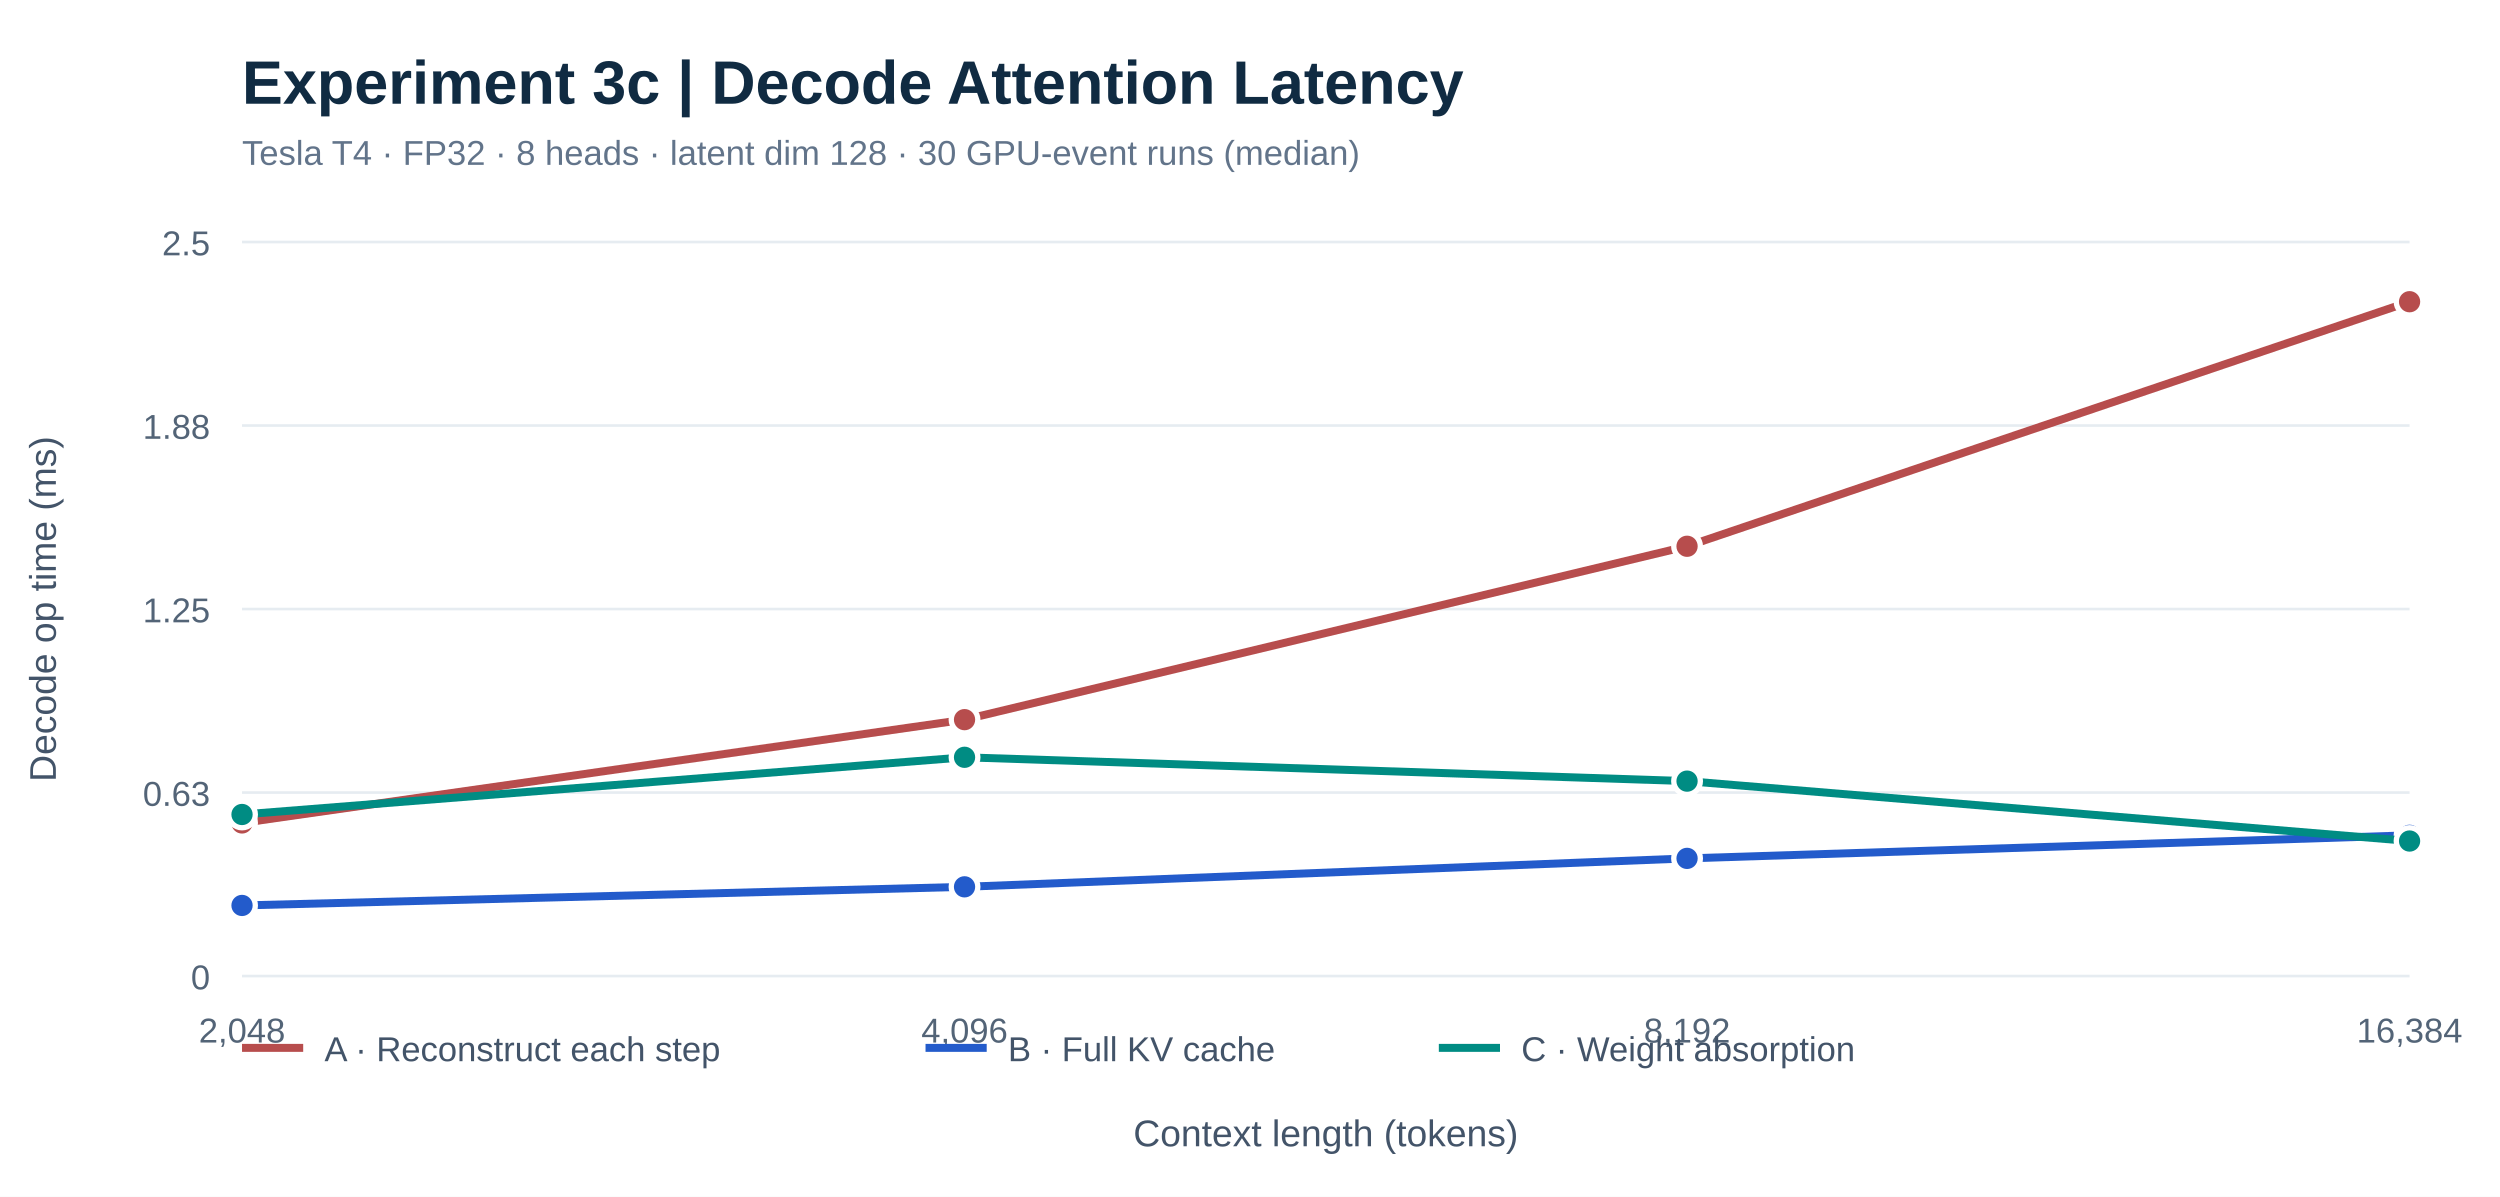
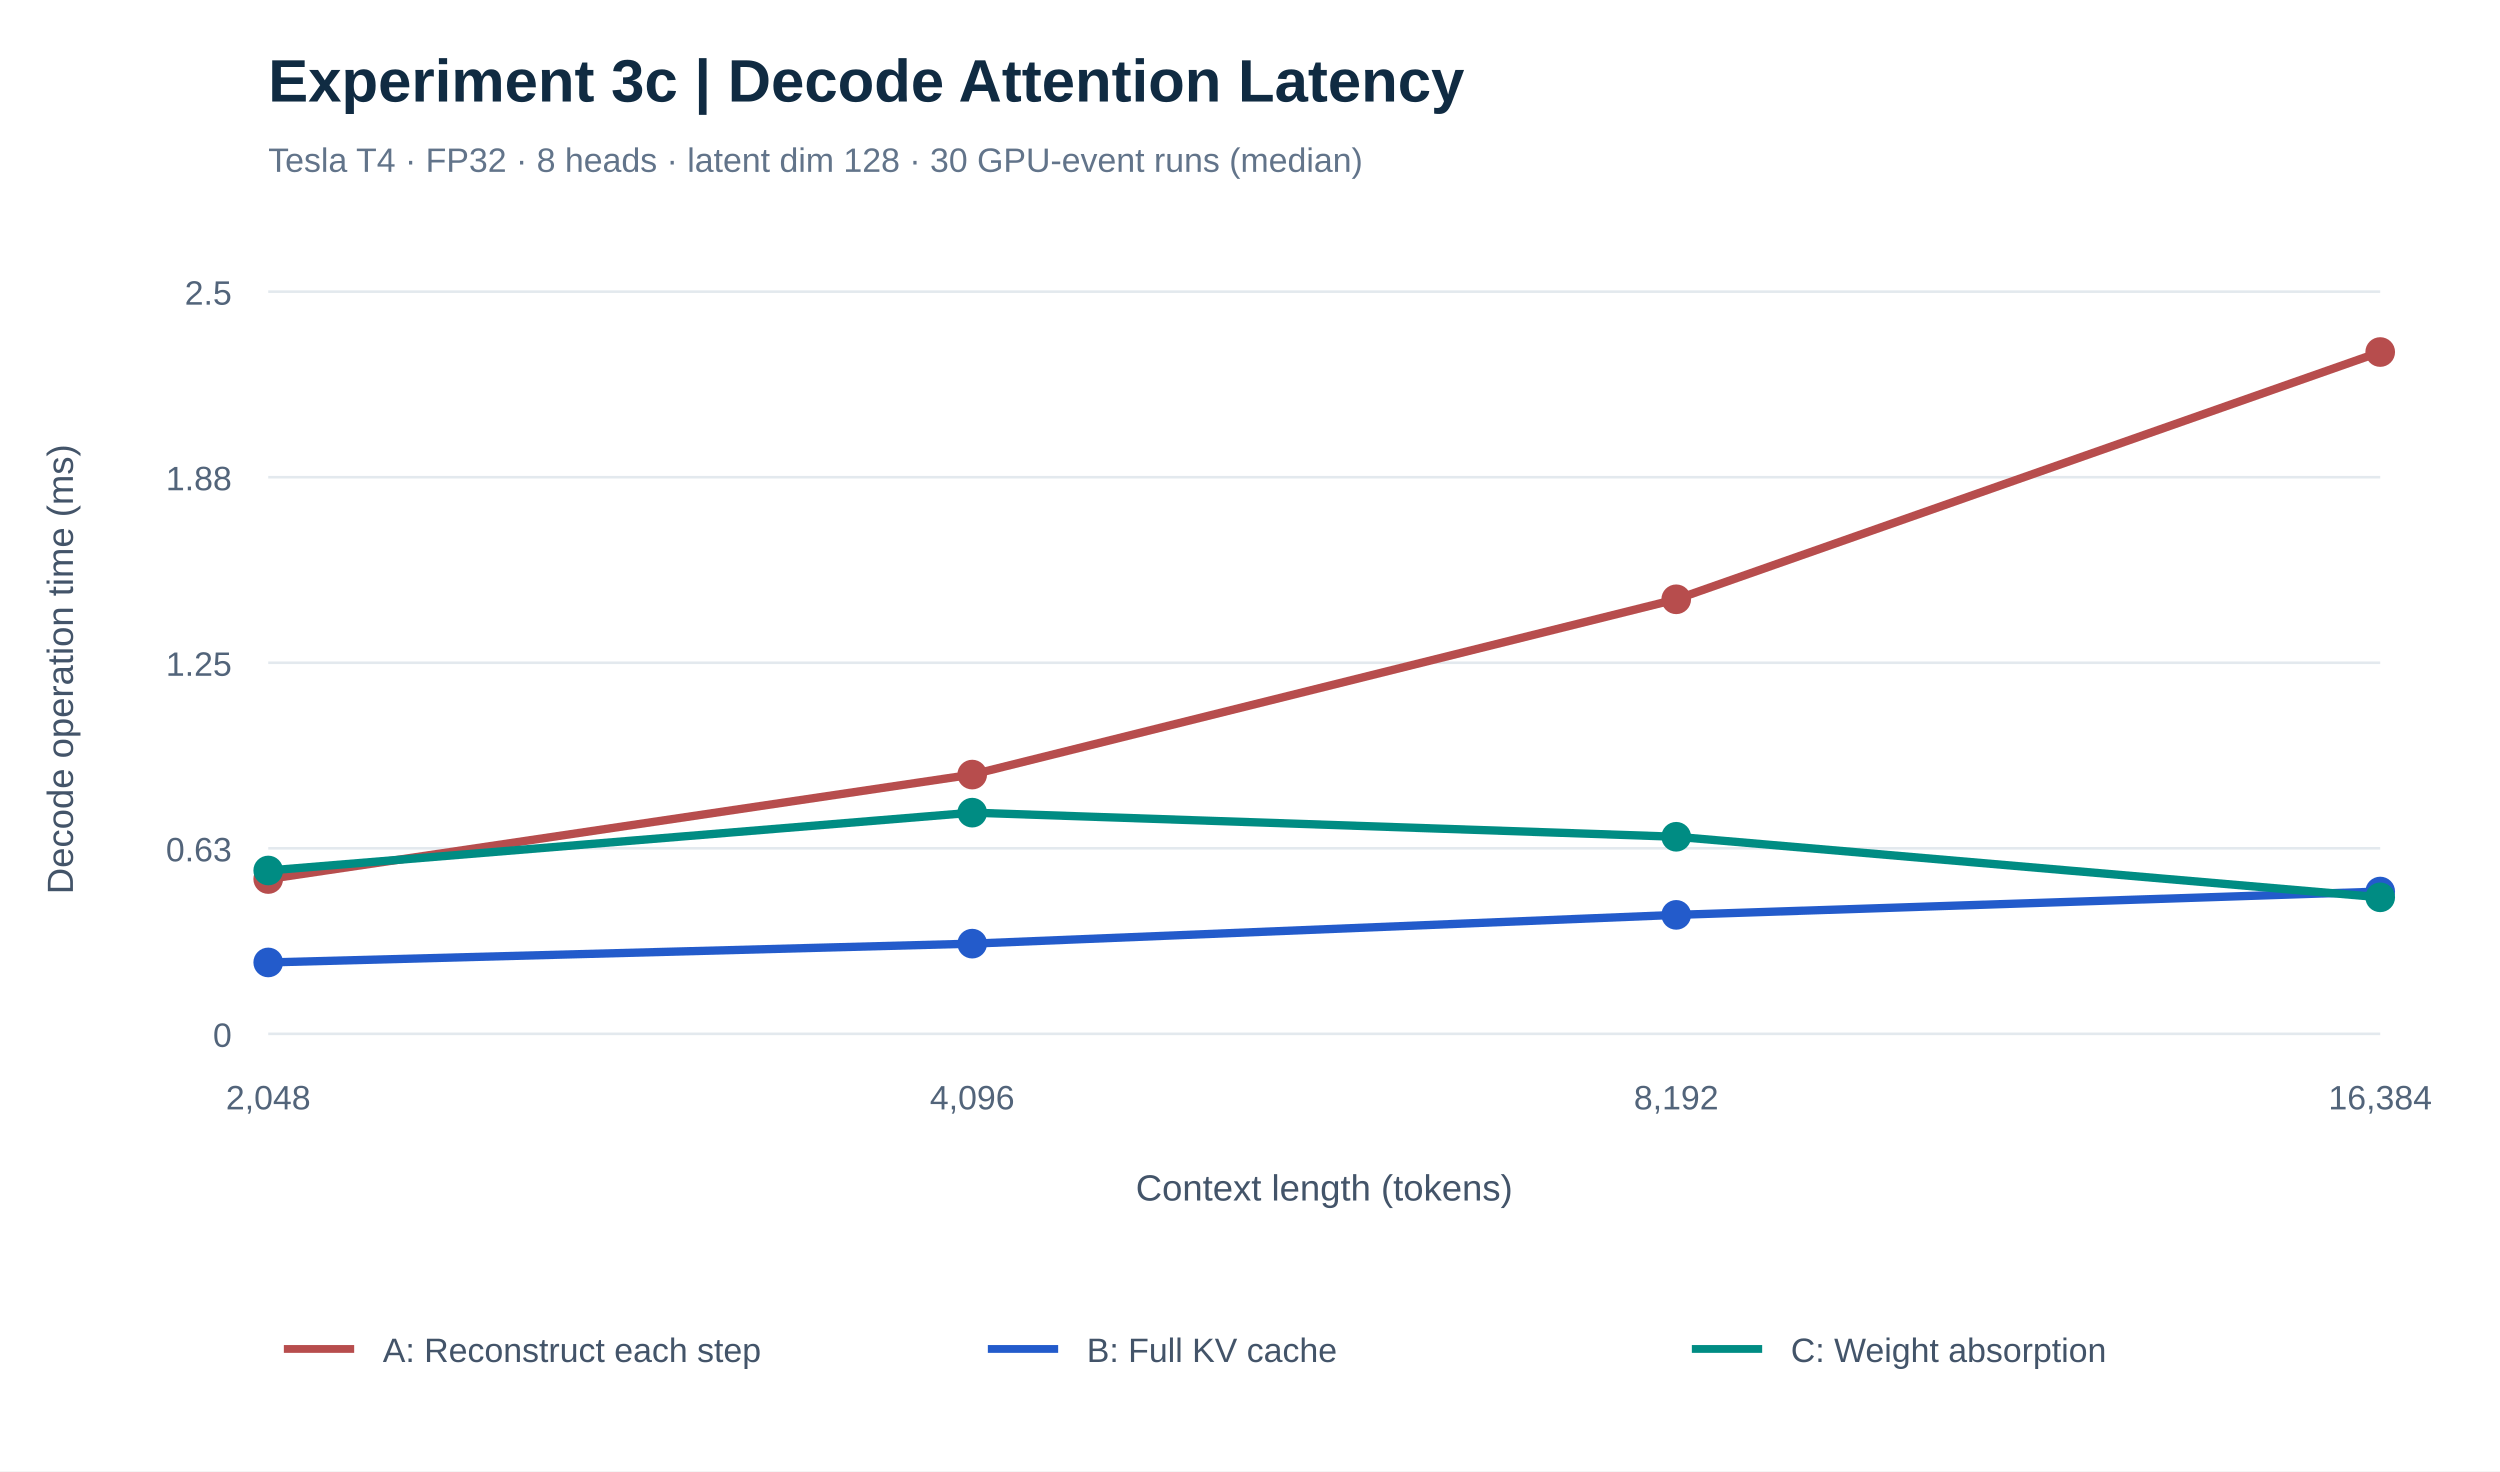
- <svg xmlns="http://www.w3.org/2000/svg" width="940" height="450" viewBox="0 0 940 450">
-   <rect width="940" height="450" fill="#fff" />
-   <text x="91" y="39" font-family="Arial,sans-serif" font-size="23" font-weight="bold" fill="#102b42">Experiment 3c | Decode Attention Latency</text>
-   <text x="91" y="62" font-family="Arial,sans-serif" font-size="13" fill="#62748a">Tesla T4 · FP32 · 8 heads · latent dim 128 · 30 GPU-event runs (median)</text>
-   <line x1="91" x2="906" y1="367" y2="367" stroke="#e6ecf1" />
-   <text x="79" y="372" text-anchor="end" font-family="Arial" font-size="13" fill="#536477">0</text>
-   <line x1="91" x2="906" y1="298" y2="298" stroke="#e6ecf1" />
-   <text x="79" y="303" text-anchor="end" font-family="Arial" font-size="13" fill="#536477">0.63</text>
-   <line x1="91" x2="906" y1="229" y2="229" stroke="#e6ecf1" />
-   <text x="79" y="234" text-anchor="end" font-family="Arial" font-size="13" fill="#536477">1.25</text>
-   <line x1="91" x2="906" y1="160" y2="160" stroke="#e6ecf1" />
-   <text x="79" y="165" text-anchor="end" font-family="Arial" font-size="13" fill="#536477">1.88</text>
-   <line x1="91" x2="906" y1="91" y2="91" stroke="#e6ecf1" />
-   <text x="79" y="96" text-anchor="end" font-family="Arial" font-size="13" fill="#536477">2.5</text>
-   <text x="91" y="392" text-anchor="middle" font-family="Arial" font-size="13" fill="#536477">2,048</text>
-   <text x="362.667" y="392" text-anchor="middle" font-family="Arial" font-size="13" fill="#536477">4,096</text>
-   <text x="634.333" y="392" text-anchor="middle" font-family="Arial" font-size="13" fill="#536477">8,192</text>
-   <text x="906" y="392" text-anchor="middle" font-family="Arial" font-size="13" fill="#536477">16,384</text>
-   <text x="498.5" y="431" text-anchor="middle" font-family="Arial" font-size="14" fill="#435469">Context length (tokens)</text>
-   <text x="21" y="229" text-anchor="middle" transform="rotate(-90,21,229)" font-family="Arial" font-size="14" fill="#435469">Decode op time (ms)</text>
-   <polyline points="91,309.426 362.667,270.588 634.333,205.396 906,113.444" fill="none" stroke="#b74d4d" stroke-width="3" stroke-linejoin="round" />
-   <circle cx="91" cy="309.426" r="5" fill="#b74d4d" stroke="white" stroke-width="2" />
-   <circle cx="362.667" cy="270.588" r="5" fill="#b74d4d" stroke="white" stroke-width="2" />
-   <circle cx="634.333" cy="205.396" r="5" fill="#b74d4d" stroke="white" stroke-width="2" />
-   <circle cx="906" cy="113.444" r="5" fill="#b74d4d" stroke="white" stroke-width="2" />
-   <polyline points="91,340.449 362.667,333.449 634.333,322.752 906,314.074" fill="none" stroke="#235bcb" stroke-width="3" stroke-linejoin="round" />
-   <circle cx="91" cy="340.449" r="5" fill="#235bcb" stroke="white" stroke-width="2" />
-   <circle cx="362.667" cy="333.449" r="5" fill="#235bcb" stroke="white" stroke-width="2" />
-   <circle cx="634.333" cy="322.752" r="5" fill="#235bcb" stroke="white" stroke-width="2" />
-   <circle cx="906" cy="314.074" r="5" fill="#235bcb" stroke="white" stroke-width="2" />
-   <polyline points="91,306.247 362.667,284.741 634.333,293.705 906,316.227" fill="none" stroke="#008c83" stroke-width="3" stroke-linejoin="round" />
-   <circle cx="91" cy="306.247" r="5" fill="#008c83" stroke="white" stroke-width="2" />
-   <circle cx="362.667" cy="284.741" r="5" fill="#008c83" stroke="white" stroke-width="2" />
-   <circle cx="634.333" cy="293.705" r="5" fill="#008c83" stroke="white" stroke-width="2" />
-   <circle cx="906" cy="316.227" r="5" fill="#008c83" stroke="white" stroke-width="2" />
-   <line x1="91" x2="114" y1="394" y2="394" stroke="#b74d4d" stroke-width="3" />
-   <text x="122" y="399" font-family="Arial" font-size="13" fill="#435469">A · Reconstruct each step</text>
-   <line x1="348" x2="371" y1="394" y2="394" stroke="#235bcb" stroke-width="3" />
-   <text x="379" y="399" font-family="Arial" font-size="13" fill="#435469">B · Full KV cache</text>
-   <line x1="541" x2="564" y1="394" y2="394" stroke="#008c83" stroke-width="3" />
-   <text x="572" y="399" font-family="Arial" font-size="13" fill="#435469">C · Weight absorption</text>
+ <svg xmlns="http://www.w3.org/2000/svg" width="960" height="565" viewBox="0 0 960 565" role="img" aria-label="Experiment 3c | Decode Attention Latency">
+   <rect width="960" height="565" fill="#ffffff" />
+   <text x="103" y="39" font-family="Arial, sans-serif" font-size="23" font-weight="700" fill="#102b42">Experiment 3c | Decode Attention Latency</text>
+   <text x="103" y="66" font-family="Arial, sans-serif" font-size="13" fill="#62748a">Tesla T4 · FP32 · 8 heads · latent dim 128 · 30 GPU-event runs (median)</text>
+   <line x1="103" x2="914" y1="397.00" y2="397.00" stroke="#e3e9ee" stroke-width="1" />
+   <text x="89" y="402.00" text-anchor="end" font-family="Arial, sans-serif" font-size="13" fill="#52647a">0</text>
+   <line x1="103" x2="914" y1="325.75" y2="325.75" stroke="#e3e9ee" stroke-width="1" />
+   <text x="89" y="330.75" text-anchor="end" font-family="Arial, sans-serif" font-size="13" fill="#52647a">0.63</text>
+   <line x1="103" x2="914" y1="254.50" y2="254.50" stroke="#e3e9ee" stroke-width="1" />
+   <text x="89" y="259.50" text-anchor="end" font-family="Arial, sans-serif" font-size="13" fill="#52647a">1.25</text>
+   <line x1="103" x2="914" y1="183.25" y2="183.25" stroke="#e3e9ee" stroke-width="1" />
+   <text x="89" y="188.25" text-anchor="end" font-family="Arial, sans-serif" font-size="13" fill="#52647a">1.88</text>
+   <line x1="103" x2="914" y1="112.00" y2="112.00" stroke="#e3e9ee" stroke-width="1" />
+   <text x="89" y="117.00" text-anchor="end" font-family="Arial, sans-serif" font-size="13" fill="#52647a">2.5</text>
+   <text x="103.00" y="426" text-anchor="middle" font-family="Arial, sans-serif" font-size="13" fill="#52647a">2,048</text>
+   <text x="373.33" y="426" text-anchor="middle" font-family="Arial, sans-serif" font-size="13" fill="#52647a">4,096</text>
+   <text x="643.67" y="426" text-anchor="middle" font-family="Arial, sans-serif" font-size="13" fill="#52647a">8,192</text>
+   <text x="914.00" y="426" text-anchor="middle" font-family="Arial, sans-serif" font-size="13" fill="#52647a">16,384</text>
+   <text x="508.5" y="461" text-anchor="middle" font-family="Arial, sans-serif" font-size="14" fill="#435469">Context length (tokens)</text>
+   <text x="28" y="257" transform="rotate(-90 28 257)" text-anchor="middle" font-family="Arial, sans-serif" font-size="14" fill="#435469">Decode operation time (ms)</text>
+   <polyline points="103.00,337.55 373.33,297.44 643.67,230.13 914.00,135.18" fill="none" stroke="#b74d4d" stroke-width="3.2" stroke-linejoin="round" />
+   <circle cx="103.00" cy="337.55" r="5.2" fill="#b74d4d" stroke="#b74d4d" stroke-width="1" />
+   <circle cx="373.33" cy="297.44" r="5.2" fill="#b74d4d" stroke="#b74d4d" stroke-width="1" />
+   <circle cx="643.67" cy="230.13" r="5.2" fill="#b74d4d" stroke="#b74d4d" stroke-width="1" />
+   <circle cx="914.00" cy="135.18" r="5.2" fill="#b74d4d" stroke="#b74d4d" stroke-width="1" />
+   <polyline points="103.00,369.58 373.33,362.36 643.67,351.31 914.00,342.35" fill="none" stroke="#235bcb" stroke-width="3.2" stroke-linejoin="round" />
+   <circle cx="103.00" cy="369.58" r="5.2" fill="#235bcb" stroke="#235bcb" stroke-width="1" />
+   <circle cx="373.33" cy="362.36" r="5.2" fill="#235bcb" stroke="#235bcb" stroke-width="1" />
+   <circle cx="643.67" cy="351.31" r="5.2" fill="#235bcb" stroke="#235bcb" stroke-width="1" />
+   <circle cx="914.00" cy="342.35" r="5.2" fill="#235bcb" stroke="#235bcb" stroke-width="1" />
+   <polyline points="103.00,334.27 373.33,312.06 643.67,321.32 914.00,344.57" fill="none" stroke="#008c83" stroke-width="3.2" stroke-linejoin="round" />
+   <circle cx="103.00" cy="334.27" r="5.2" fill="#008c83" stroke="#008c83" stroke-width="1" />
+   <circle cx="373.33" cy="312.06" r="5.2" fill="#008c83" stroke="#008c83" stroke-width="1" />
+   <circle cx="643.67" cy="321.32" r="5.2" fill="#008c83" stroke="#008c83" stroke-width="1" />
+   <circle cx="914.00" cy="344.57" r="5.2" fill="#008c83" stroke="#008c83" stroke-width="1" />
+   <line x1="109.00" x2="136.00" y1="518" y2="518" stroke="#b74d4d" stroke-width="3" />
+   <text x="147.00" y="523" font-family="Arial, sans-serif" font-size="13" fill="#435469">A: Reconstruct each step</text>
+   <line x1="379.33" x2="406.33" y1="518" y2="518" stroke="#235bcb" stroke-width="3" />
+   <text x="417.33" y="523" font-family="Arial, sans-serif" font-size="13" fill="#435469">B: Full KV cache</text>
+   <line x1="649.67" x2="676.67" y1="518" y2="518" stroke="#008c83" stroke-width="3" />
+   <text x="687.67" y="523" font-family="Arial, sans-serif" font-size="13" fill="#435469">C: Weight absorption</text>
</svg>
